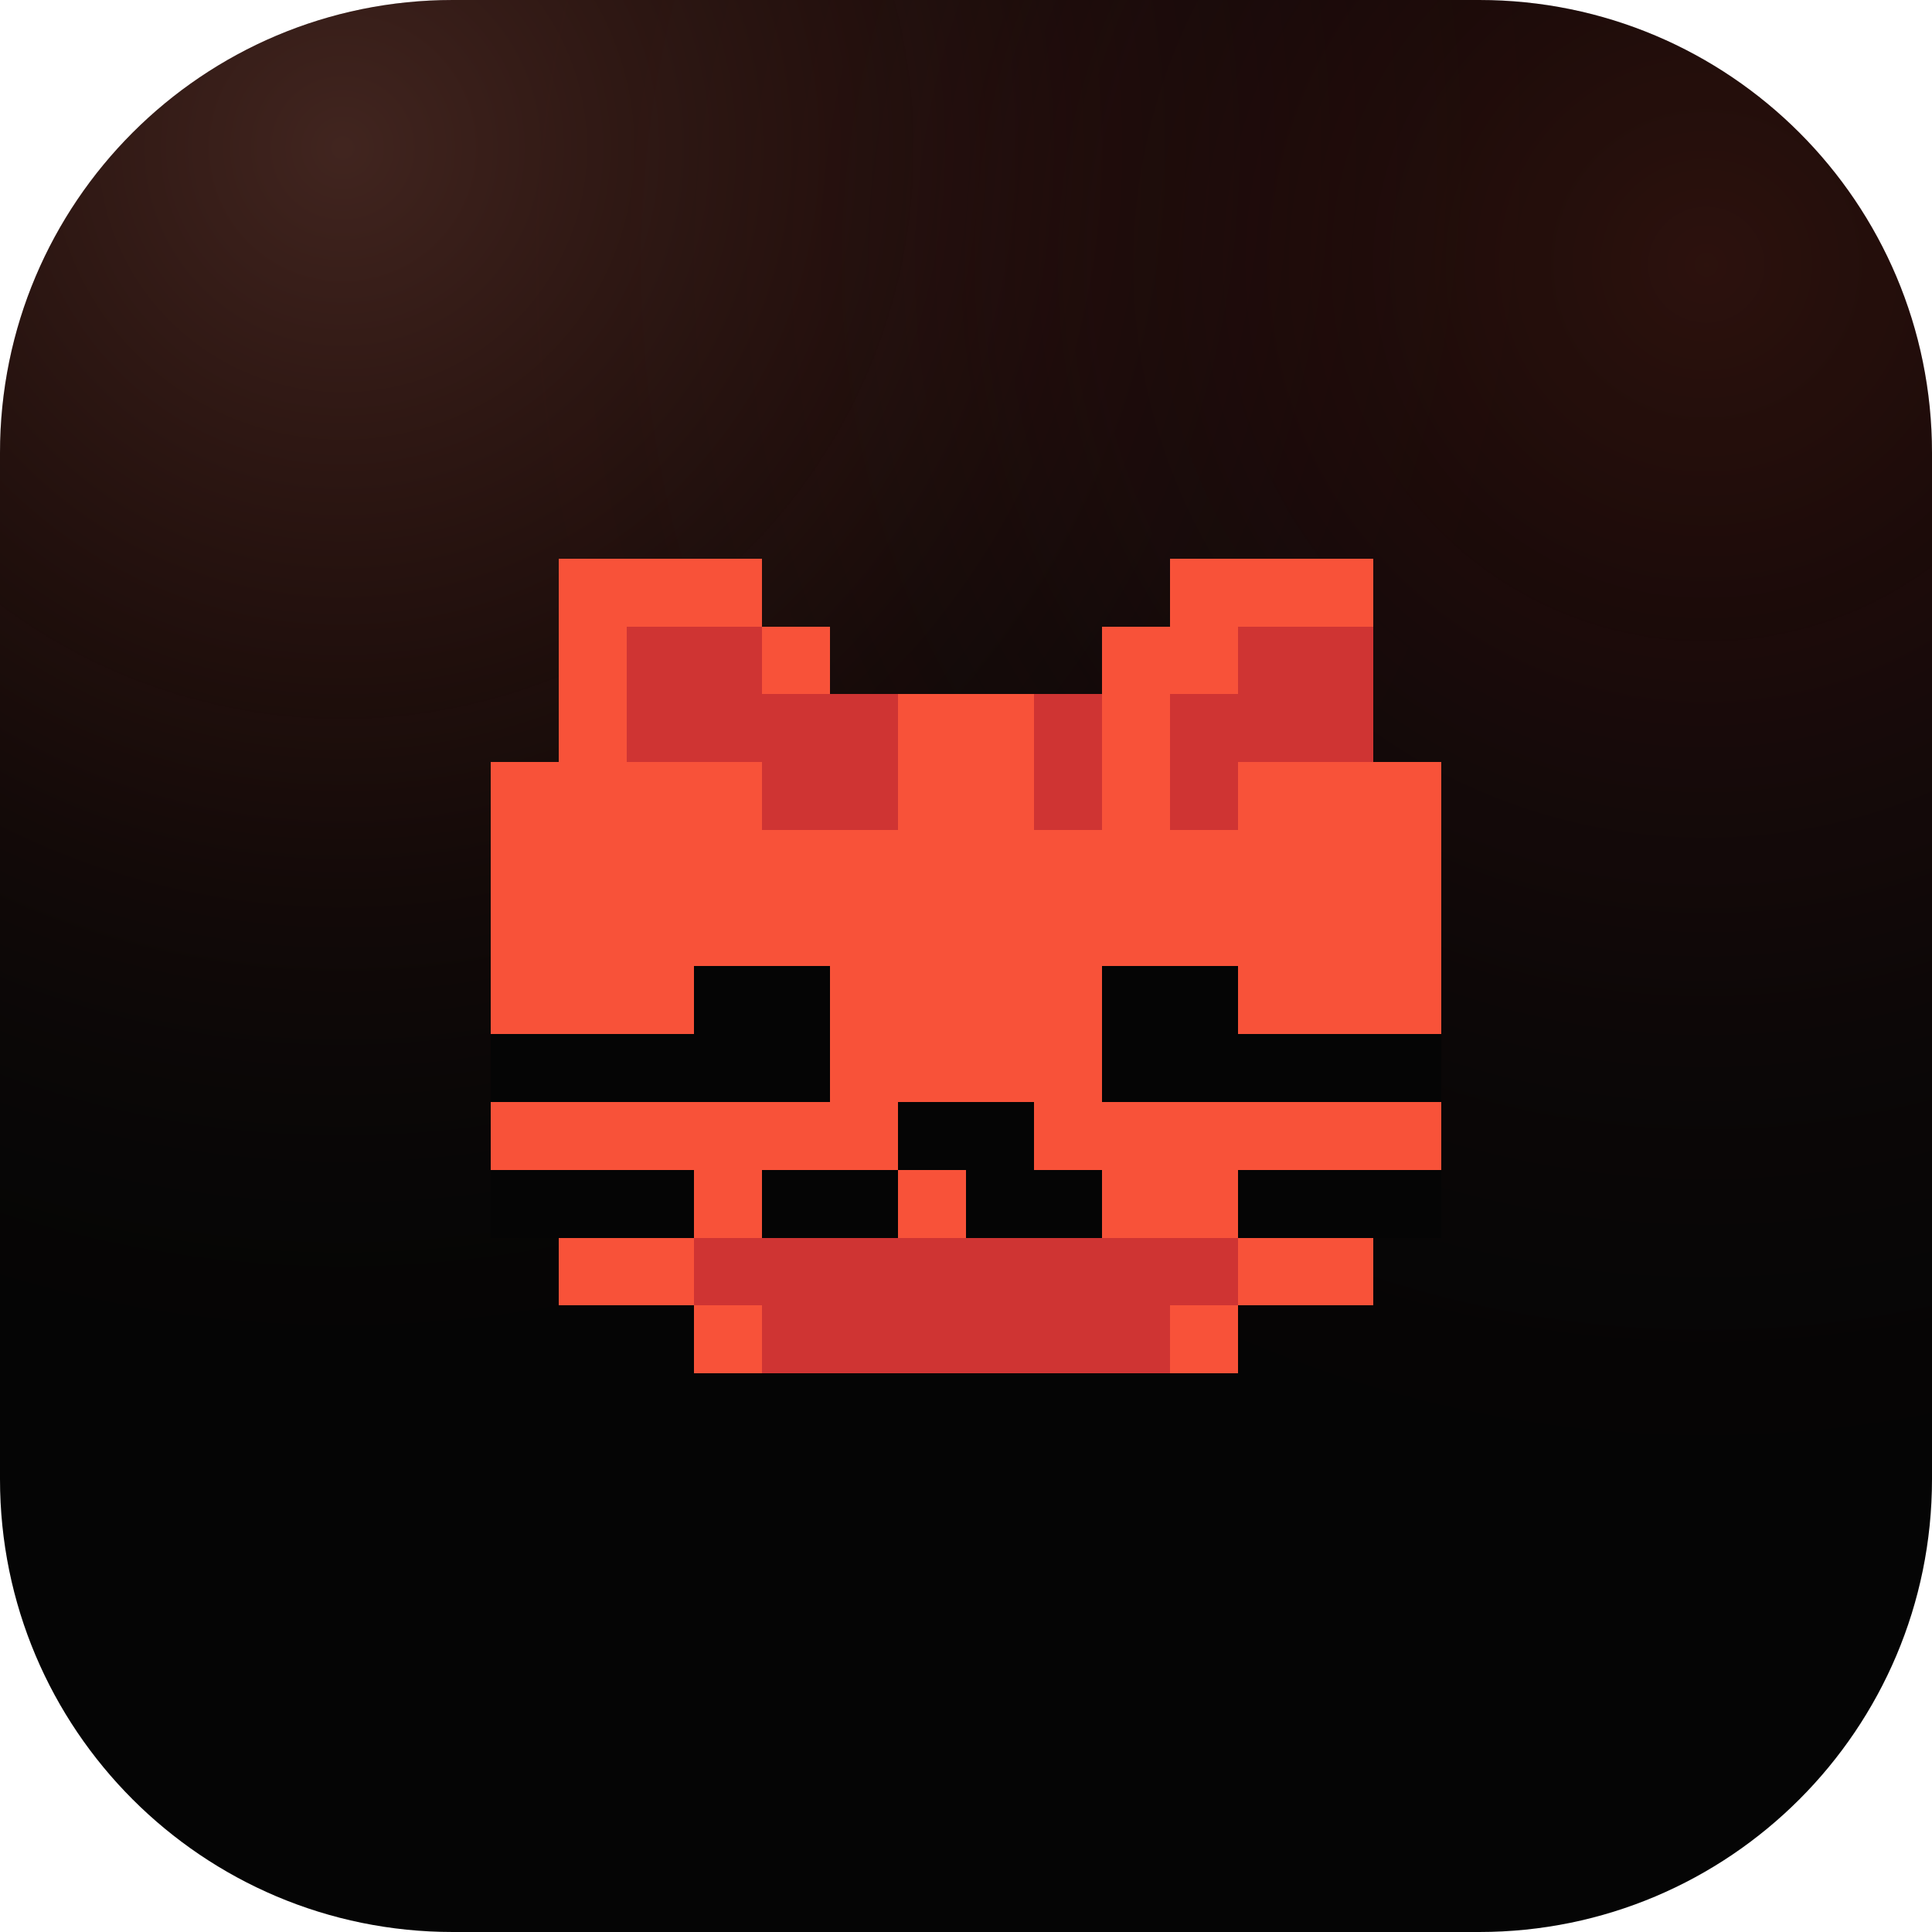
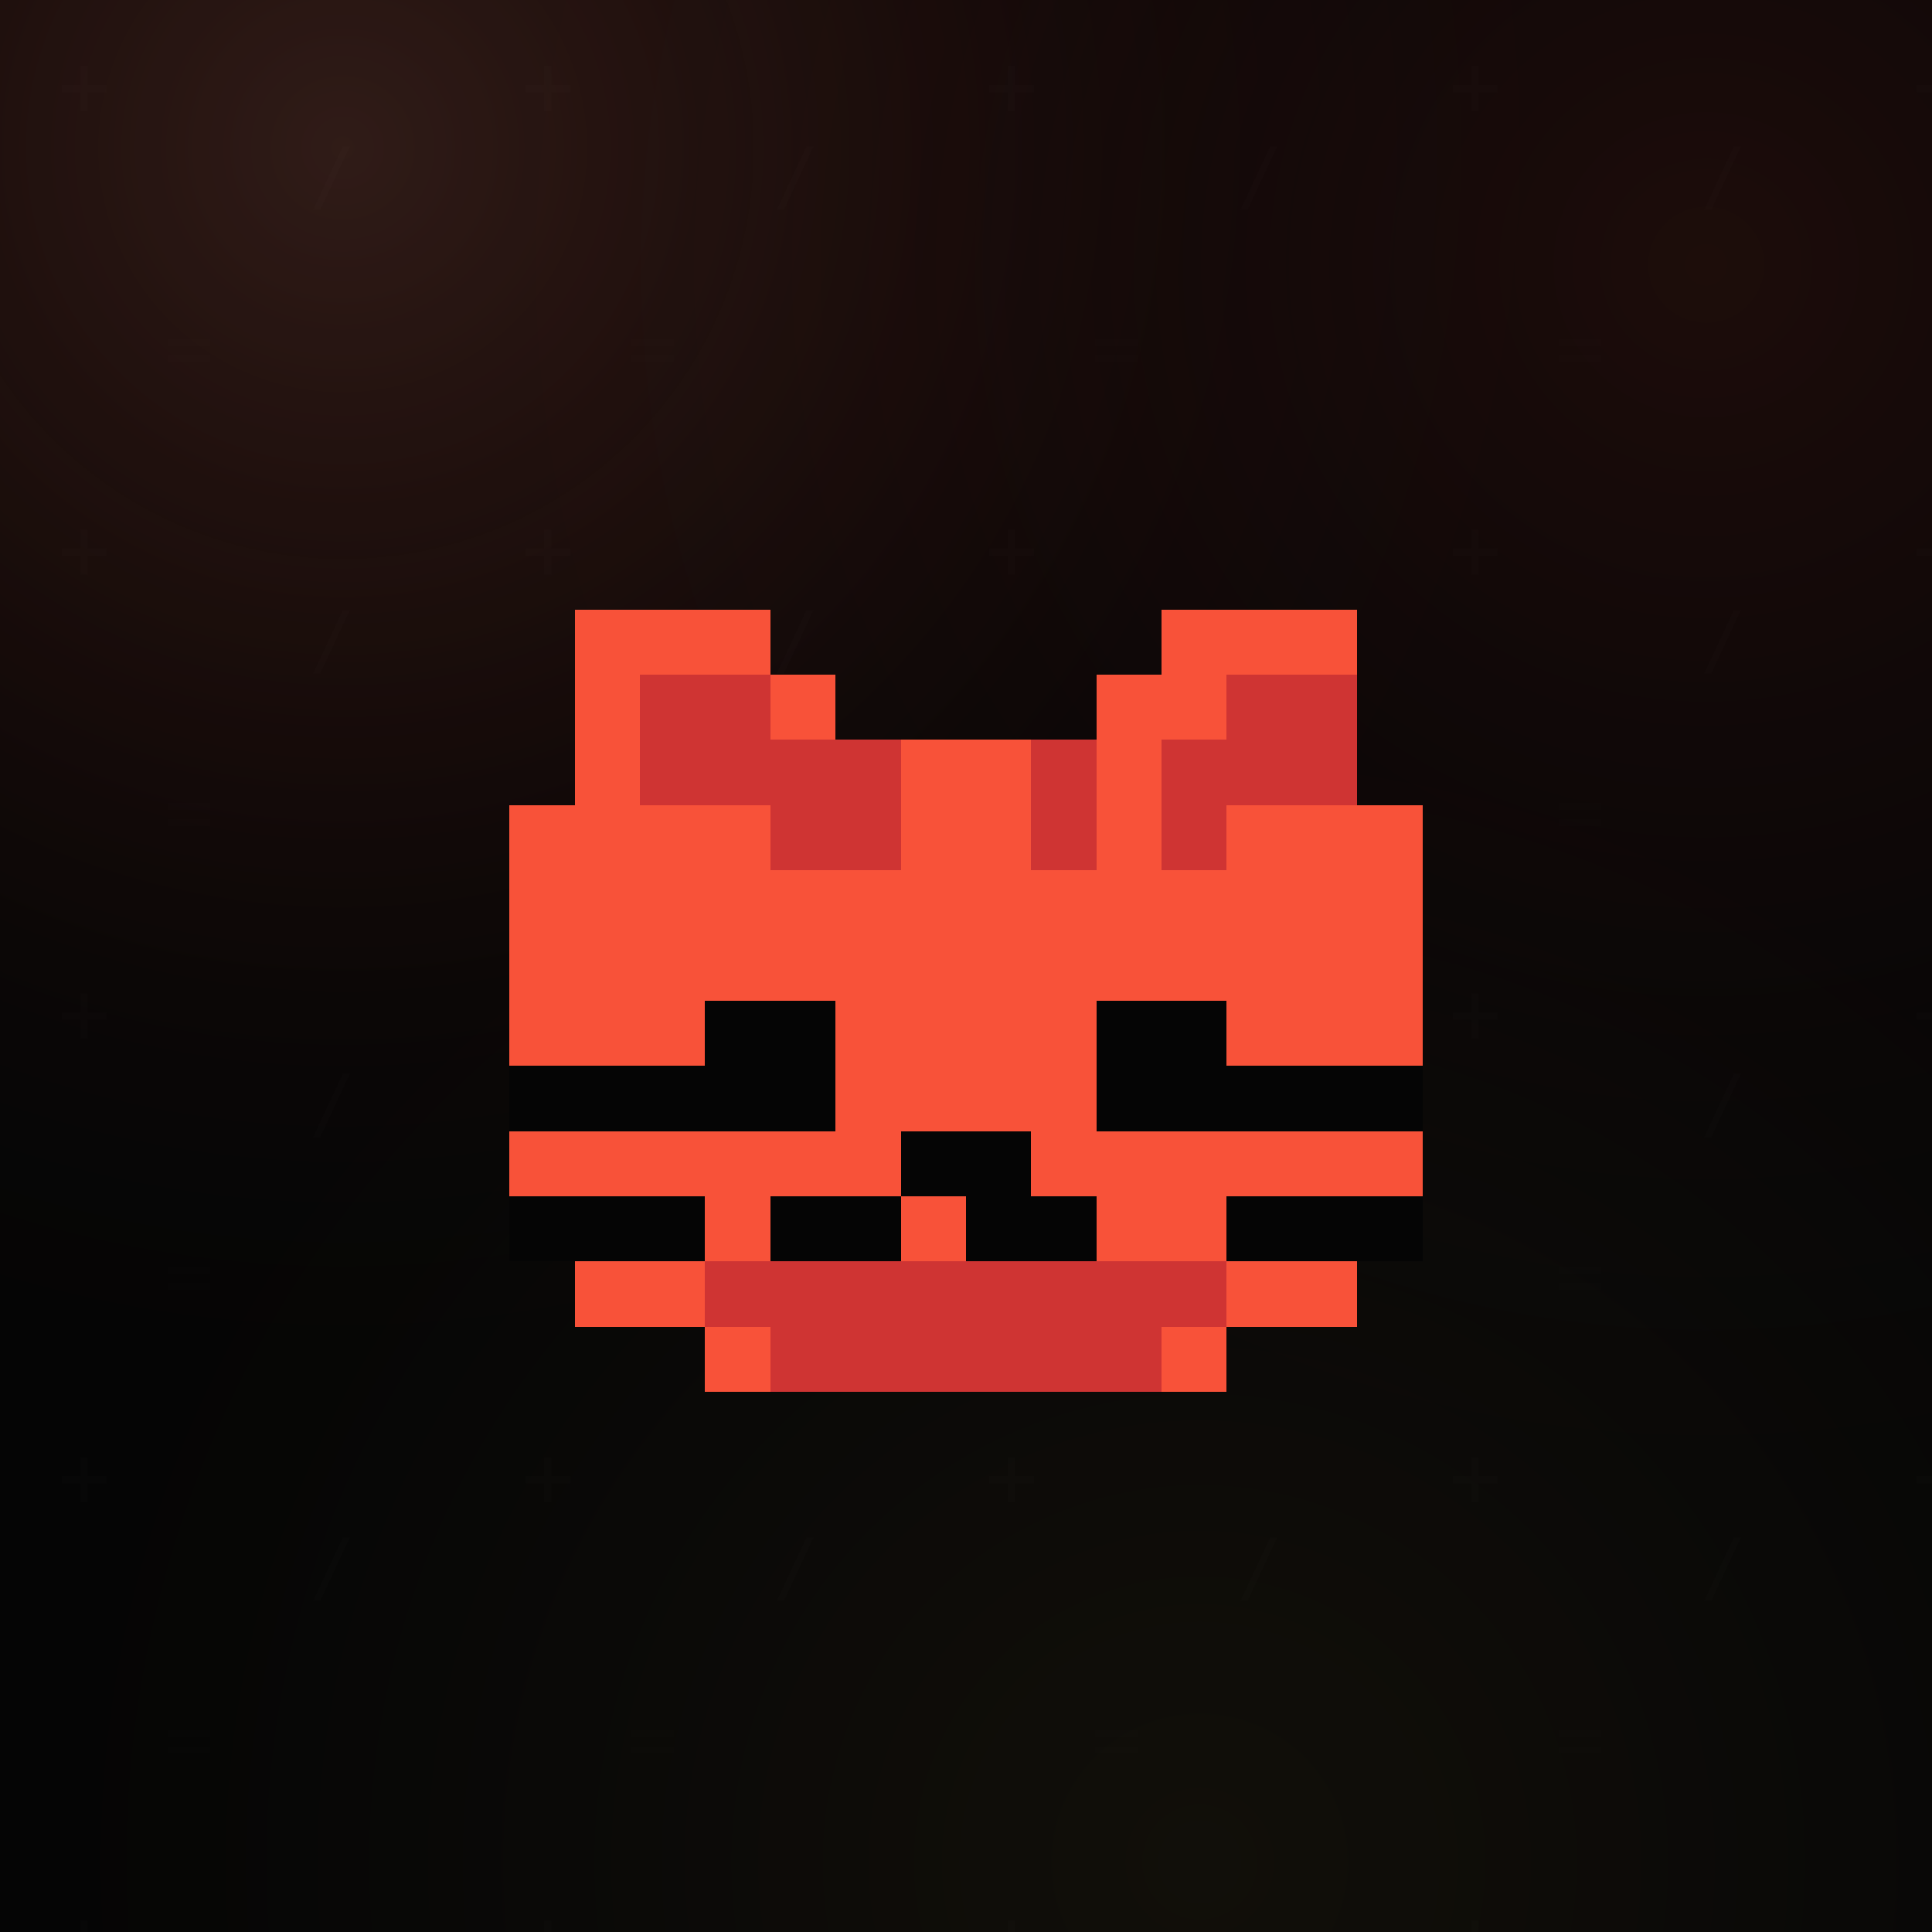
- <svg xmlns="http://www.w3.org/2000/svg" width="128" height="128" viewBox="0 0 128 128" fill="none">
+ <svg xmlns="http://www.w3.org/2000/svg" width="400" height="400" viewBox="0 0 400 400" fill="none">
  <defs>
    <radialGradient id="skyGlow" cx="18%" cy="8%" r="65%">
      <stop offset="0%" stop-color="#FF8A72" stop-opacity=".24" />
      <stop offset="58%" stop-color="#F85239" stop-opacity=".06" />
      <stop offset="100%" stop-color="#0A0A0B" stop-opacity="0" />
    </radialGradient>
    <radialGradient id="pinkGlow" cx="88%" cy="14%" r="66%">
      <stop offset="0%" stop-color="#F85239" stop-opacity=".18" />
      <stop offset="58%" stop-color="#CF3433" stop-opacity=".045" />
      <stop offset="100%" stop-color="#0A0A0B" stop-opacity="0" />
    </radialGradient>
    <radialGradient id="goldGlow" cx="62%" cy="96%" r="68%">
      <stop offset="0%" stop-color="#F6C65B" stop-opacity=".12" />
      <stop offset="58%" stop-color="#F6C65B" stop-opacity=".035" />
      <stop offset="100%" stop-color="#0A0A0B" stop-opacity="0" />
    </radialGradient>
    <linearGradient id="brandLine" x1="0" y1="0" x2="1" y2="0">
      <stop offset="0%" stop-color="#F85239" />
      <stop offset="50%" stop-color="#CF3433" />
      <stop offset="100%" stop-color="#F6C65B" />
    </linearGradient>
    <filter id="logoShadow" x="-60%" y="-60%" width="220%" height="220%">
      <feDropShadow dx="0" dy="22" stdDeviation="26" flood-color="#000000" flood-opacity=".45" />
      <feDropShadow dx="0" dy="0" stdDeviation="18" flood-color="#F85239" flood-opacity=".16" />
    </filter>
    <filter id="softBlur" x="-20%" y="-20%" width="140%" height="140%">
      <feGaussianBlur stdDeviation="24" />
    </filter>
    <pattern id="glyphs" width="96" height="96" patternUnits="userSpaceOnUse">
      <text x="12" y="24" fill="rgba(255,255,255,.045)" font-size="18" font-family="ui-monospace, SFMono-Regular, Menlo, monospace">+</text>
      <text x="64" y="42" fill="rgba(255,255,255,.036)" font-size="16" font-family="ui-monospace, SFMono-Regular, Menlo, monospace">/</text>
      <text x="34" y="78" fill="rgba(255,255,255,.032)" font-size="17" font-family="ui-monospace, SFMono-Regular, Menlo, monospace">=</text>
    </pattern>
  </defs>
-   <rect width="128" height="128" rx="30" fill="#050505" />
-   <rect width="128" height="128" rx="30" fill="url(#skyGlow)" />
-   <rect width="128" height="128" rx="30" fill="url(#pinkGlow)" opacity=".9" />
-   <g transform="translate(28 28) scale(1.125)" opacity="1" shape-rendering="crispEdges">
+   <rect width="400" height="400" fill="#050505" />
+   <rect width="400" height="400" fill="url(#skyGlow)" opacity=".72" />
+   <rect width="400" height="400" fill="url(#pinkGlow)" opacity=".54" />
+   <rect width="400" height="400" fill="url(#goldGlow)" opacity=".42" />
+   <rect width="400" height="400" fill="url(#glyphs)" opacity=".18" />
+   <g transform="translate(92 99.2) scale(3.375)" opacity="1" shape-rendering="crispEdges">
    <path fill="#F85239" d="M8 20V8h12v4h4v4h16v-4h4V8h12v12h4v28h-4v4h-8v4H16v-4H8v-4H4V20h4Z" />
    <path fill="#CF3433" d="M12 12h8v4h4v8h-4v-4h-8V12Zm32 4h4v-4h8v8h-8v4h-4v-8ZM24 16h4v8h-4v-8Zm12 0h4v8h-4v-8ZM16 48h32v4h-4v4H20v-4h-4v-4Z" />
    <path fill="#050505" d="M16 32h8v8h-8v-8Zm24 0h8v8h-8v-8ZM28 40h8v4h-8v-4Zm-4 4h4v4h-8v-4h4Zm12 0h4v4h-8v-4h4ZM4 36h12v4H4v-4Zm0 8h12v4H4v-4Zm44-8h12v4H48v-4Zm0 8h12v4H48v-4Z" />
  </g>
</svg>
